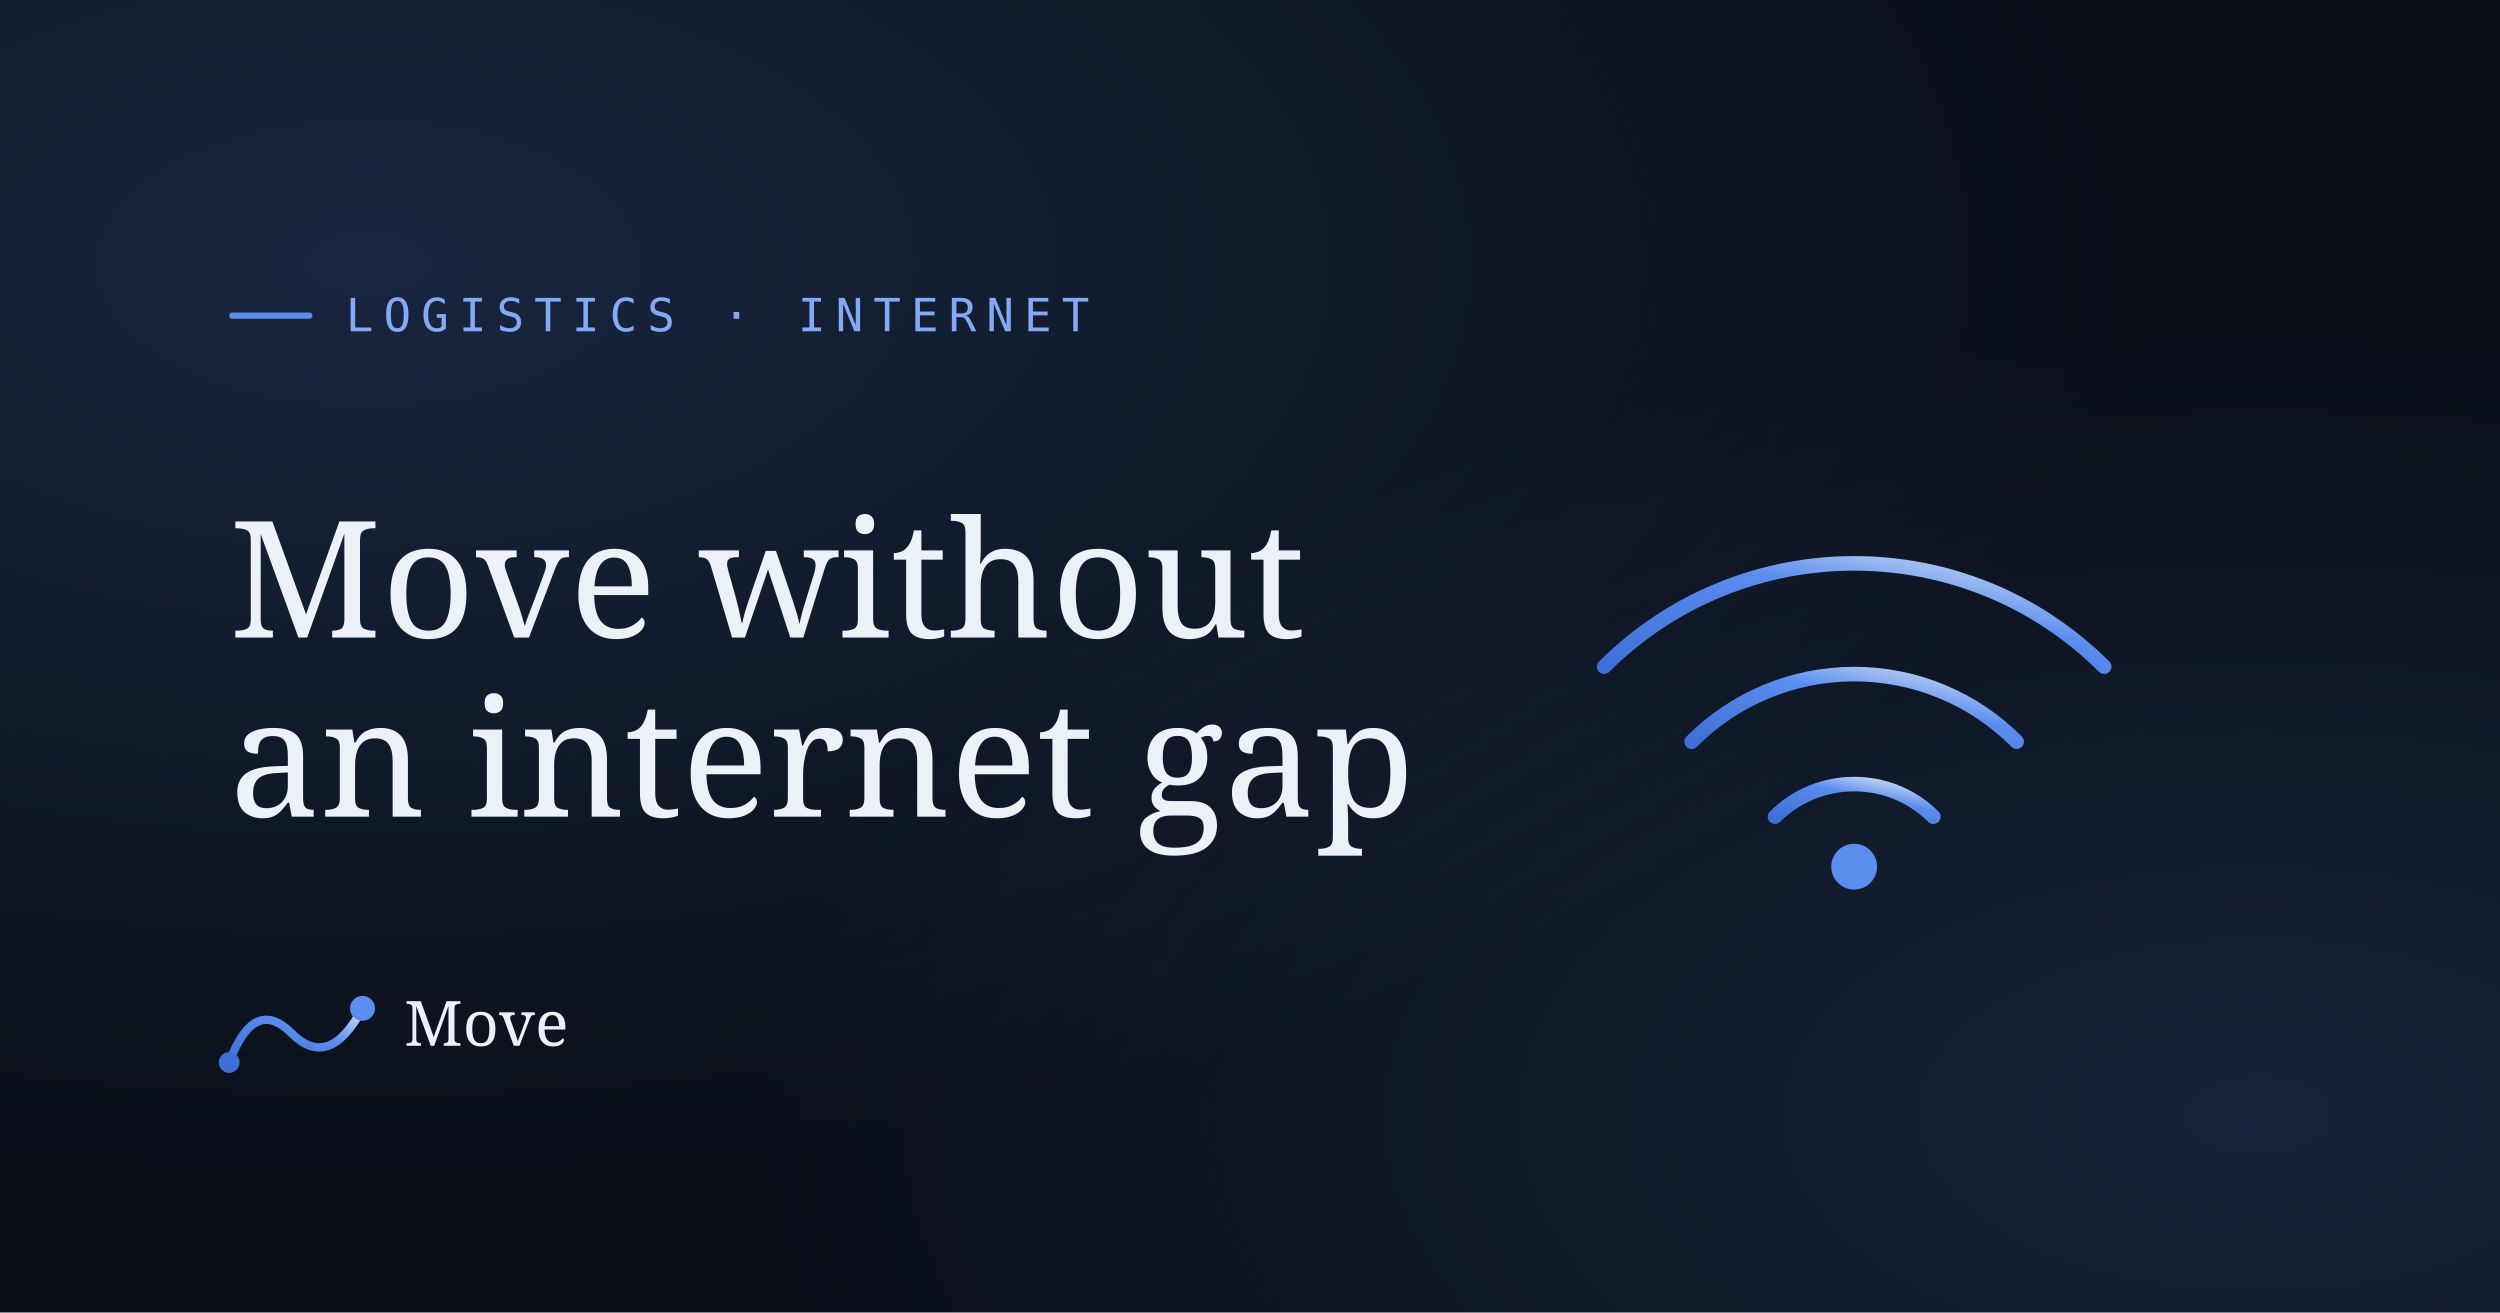
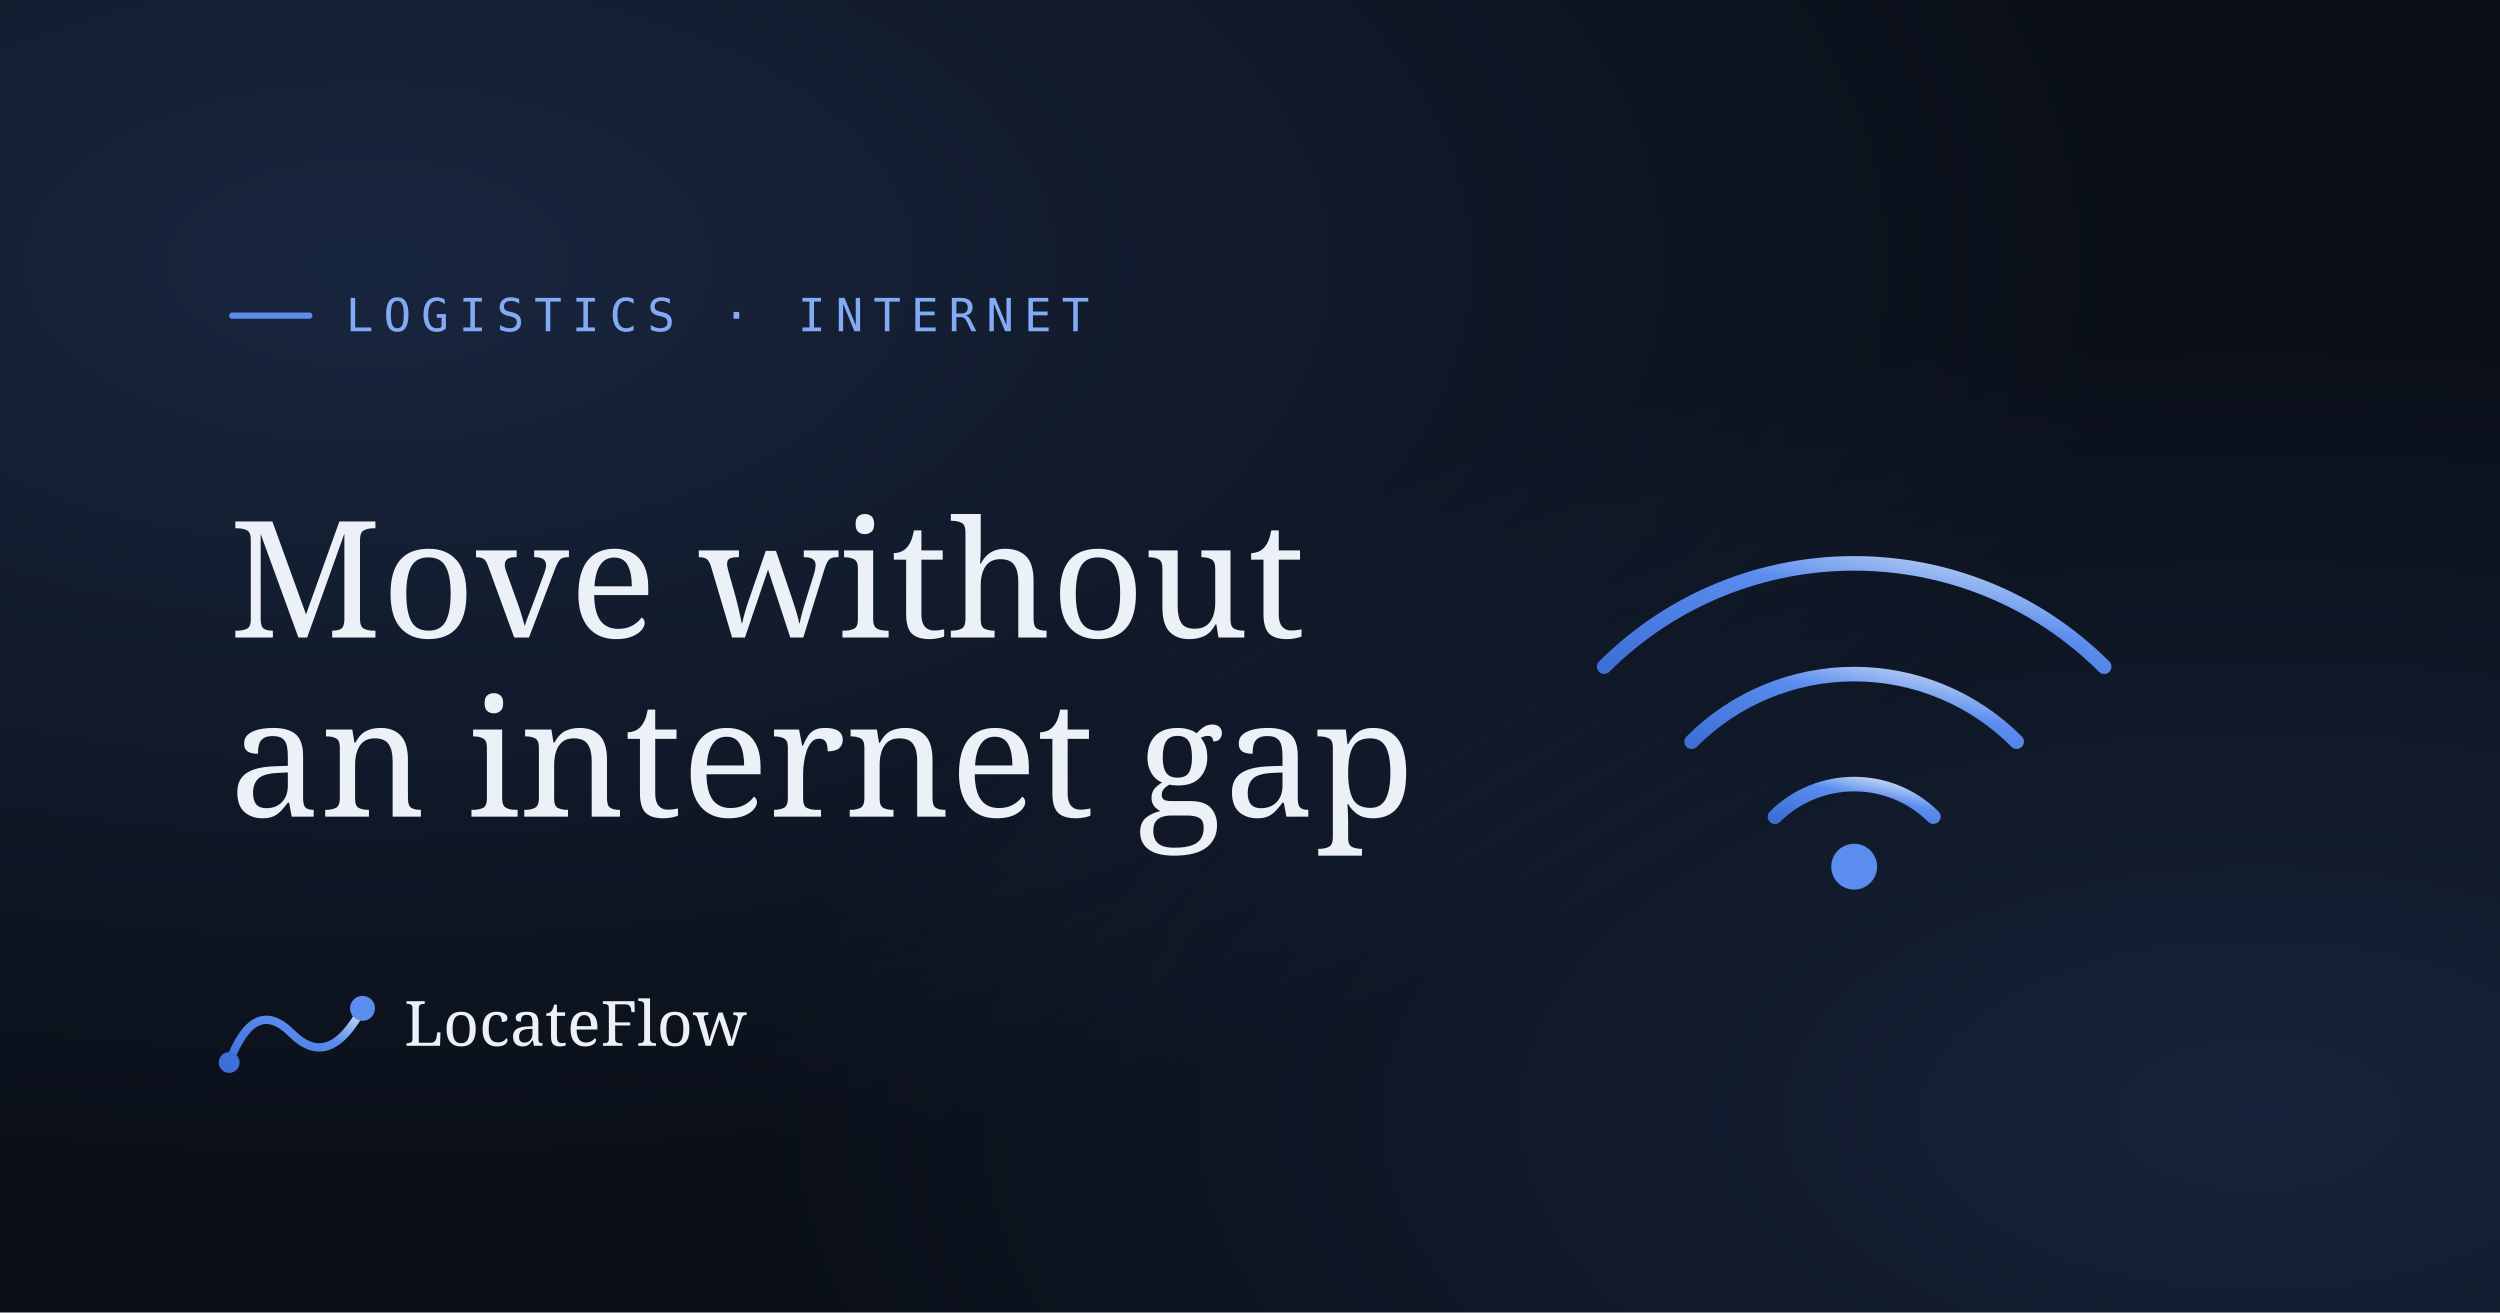
<svg xmlns="http://www.w3.org/2000/svg" viewBox="0 0 1200 630" fill="none" role="img" aria-label="Avoiding an internet gap when you move">
  <defs>
    <linearGradient id="flow" x1="0" y1="1" x2="1" y2="0">
      <stop offset="0%" stop-color="#3D6FD6" />
      <stop offset="60%" stop-color="#5B8DEF" />
      <stop offset="100%" stop-color="#DDE7F5" />
    </linearGradient>
    <radialGradient id="tr" cx="0.15" cy="0.2" r="0.7">
      <stop offset="0%" stop-color="#5B8DEF" stop-opacity="0.18" />
      <stop offset="100%" stop-color="#5B8DEF" stop-opacity="0" />
    </radialGradient>
    <radialGradient id="br" cx="0.9" cy="0.85" r="0.6">
      <stop offset="0%" stop-color="#5B8DEF" stop-opacity="0.16" />
      <stop offset="100%" stop-color="#5B8DEF" stop-opacity="0" />
    </radialGradient>
  </defs>
  <rect width="1200" height="630" fill="#0A0F18" />
  <rect width="1200" height="630" fill="url(#tr)" />
  <rect width="1200" height="630" fill="url(#br)" />
  <rect x="110" y="150" width="40" height="3" rx="1.5" fill="#5B8DEF" />
  <text x="166" y="159" font-family="'Geist Mono', ui-monospace, monospace" font-size="22" letter-spacing="0.22em" fill="#83AAF5">LOGISTICS · INTERNET</text>
  <text x="110" y="306" font-family="Playfair Display, Didot, Georgia, serif" font-size="78" font-weight="500" fill="#ECF1F8" letter-spacing="0">Move without</text>
  <text x="110" y="392" font-family="Playfair Display, Didot, Georgia, serif" font-size="78" font-weight="500" fill="#ECF1F8" letter-spacing="0">an internet gap</text>
  <g transform="translate(890,300)" stroke="url(#flow)" stroke-width="7" stroke-linecap="round" fill="none">
    <path d="M-120 20 A 170 170 0 0 1 120 20" />
    <path d="M-78 56 A 110 110 0 0 1 78 56" />
    <path d="M-38 92 A 54 54 0 0 1 38 92" />
  </g>
  <circle cx="890" cy="416" r="11" fill="#5B8DEF" />
  <g transform="translate(110,470)">
    <path d="M0 40 Q 12 8, 30 26 T 64 14" stroke="url(#flow)" stroke-width="4" fill="none" stroke-linecap="round" />
    <circle cx="0" cy="40" r="5" fill="#3D6FD6" />
    <circle cx="64" cy="14" r="6" fill="#5B8DEF" />
-     <text x="84" y="32" font-family="Playfair Display, Didot, Georgia, serif" font-size="30" fill="#ECF1F8">Move</text>
+     <text x="84" y="32" font-family="Playfair Display, Didot, Georgia, serif" font-size="30" fill="#ECF1F8">LocateFlow</text>
  </g>
</svg>
